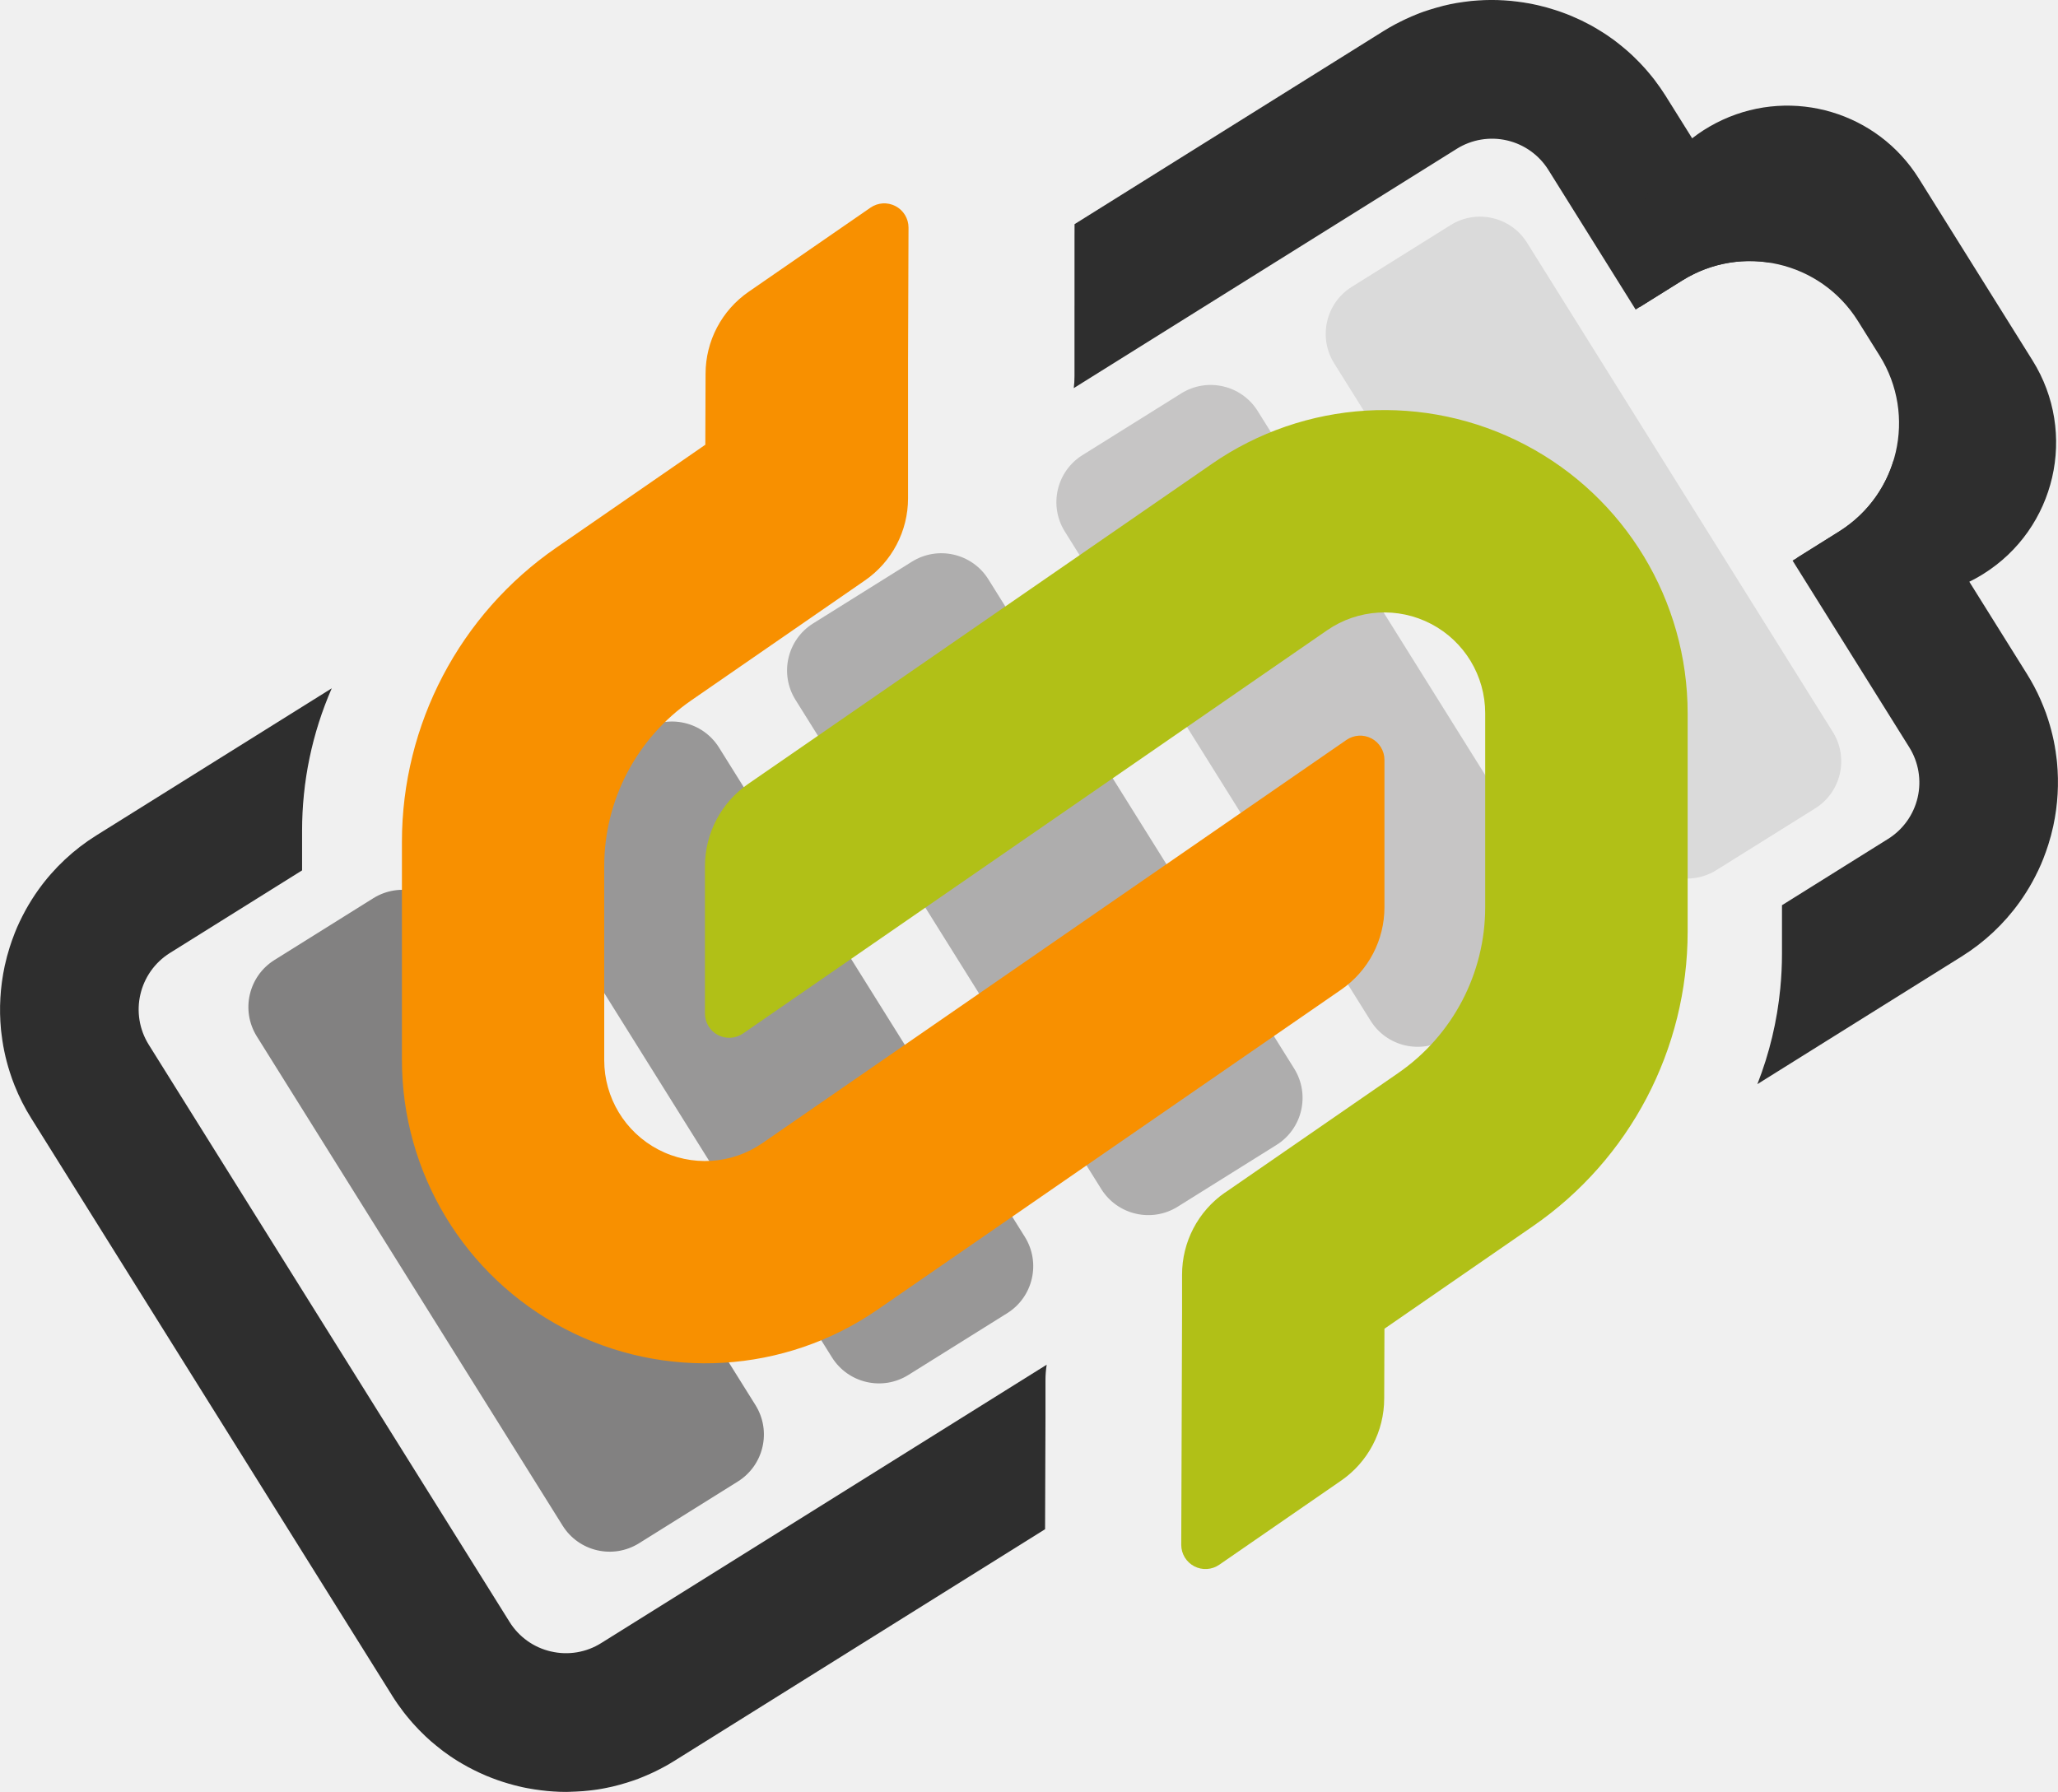
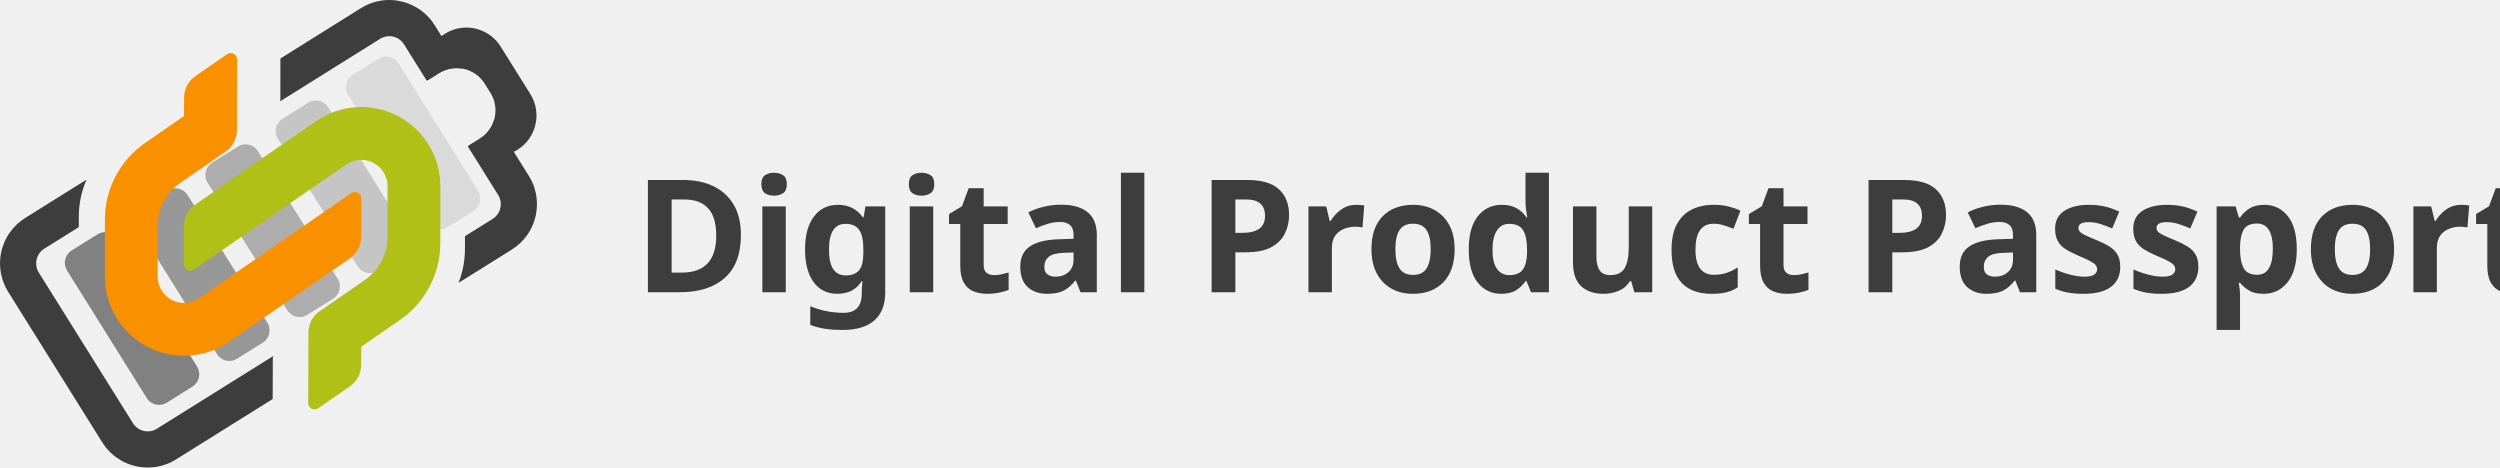
- <svg xmlns="http://www.w3.org/2000/svg" id="Group_68" data-name="Group 68" width="370.997" height="323.054" viewBox="0 0 370.997 323.054">
+ <svg xmlns="http://www.w3.org/2000/svg" width="620.218" height="116" viewBox="0 0 620.218 116">
  <defs>
    <clipPath id="clip-path">
-       <rect id="Rectangle_190" data-name="Rectangle 190" width="370.997" height="323.054" fill="none" />
+       <rect id="Rectangle_190" data-name="Rectangle 190" width="133.215" height="116" fill="none" />
    </clipPath>
-     <clipPath id="clip-path-3">
-       <rect id="Rectangle_184" data-name="Rectangle 184" width="92.93" height="119.325" transform="translate(93.331 130.077)" fill="none" />
-     </clipPath>
-     <clipPath id="clip-path-4">
-       <rect id="Rectangle_185" data-name="Rectangle 185" width="92.931" height="119.325" transform="translate(44.778 160.417)" fill="none" />
-     </clipPath>
-     <clipPath id="clip-path-5">
-       <rect id="Rectangle_186" data-name="Rectangle 186" width="92.931" height="119.325" transform="translate(141.884 99.739)" fill="none" />
-     </clipPath>
-     <clipPath id="clip-path-6">
-       <rect id="Rectangle_187" data-name="Rectangle 187" width="92.931" height="119.325" transform="translate(190.436 69.399)" fill="none" />
-     </clipPath>
-     <clipPath id="clip-path-7">
-       <rect id="Rectangle_188" data-name="Rectangle 188" width="92.931" height="119.325" transform="translate(238.988 39.062)" fill="none" />
+     <clipPath id="clip-path-2">
+       <rect id="Rectangle_184" data-name="Rectangle 184" width="33.369" height="42.846" fill="none" />
    </clipPath>
  </defs>
-   <g id="Group_67" data-name="Group 67" clip-path="url(#clip-path)">
-     <g id="Group_66" data-name="Group 66">
-       <g id="Group_65" data-name="Group 65" clip-path="url(#clip-path)">
-         <path id="Path_136" data-name="Path 136" d="M118.178,87.614l27.52-17.2v14.74l-40.22,25.14a64.281,64.281,0,0,1,12.7-22.68" fill="#fff" />
-         <path id="Path_137" data-name="Path 137" d="M319.069,47.364a22.849,22.849,0,0,0-13.521,1.95l-15.81-25.29a24.485,24.485,0,0,0-33.759-7.79L193.7,55.154V42.834l.01-2.42,55.65-34.78c.74-.47,1.5-.9,2.27-1.31.25-.14.51-.27.77-.39.7-.36,1.4-.69,2.12-.99q.36-.165.72-.3c.45-.19.909-.36,1.379-.53.351-.12.71-.24,1.06-.35.411-.13.821-.26,1.24-.37A35.9,35.9,0,0,1,263.9.344c.84-.12,1.68-.21,2.52-.26a36.913,36.913,0,0,1,4.82-.01l1.15.09c.38.04.76.08,1.141.13s.769.1,1.149.16c.87.13,1.74.3,2.6.5,1.07.25,2.13.54,3.16.88.31.1.609.2.919.31.681.24,1.35.5,2.021.78a.745.745,0,0,1,.129.06,34.567,34.567,0,0,1,3.121,1.5h.009c.34.19.671.38,1,.57s.671.4.991.6c.659.4,1.31.84,1.94,1.3.319.22.629.45.939.7.3.23.591.46.88.7.65.52,1.28,1.08,1.891,1.65.209.21.429.41.639.63.421.4.82.82,1.2,1.24.34.35.661.72.971,1.09.389.46.779.93,1.149,1.41.74.97,1.44,1.97,2.1,3.02v.01Z" fill="#fff" />
-         <path id="Path_138" data-name="Path 138" d="M115.019,306.814l73.43-45.89-.051,14.77-66.76,41.72c-.38.24-.75.46-1.14.69-.56.32-1.13.63-1.71.92-.489.26-.989.5-1.489.72-.271.13-.541.25-.82.36q-.361.165-.721.3c-.45.19-.91.37-1.38.53-.9.32-1.8.6-2.71.84s-1.81.45-2.72.63c-.609.12-1.23.22-1.85.3-.34.05-.68.09-1.03.12q-.48.06-.96.09c-.44.04-.879.06-1.33.08-.27.02-.54.02-.81.03a1.092,1.092,0,0,0-.18.01q-1.529.03-3.03-.06l-1.15-.09c-.379-.04-.76-.08-1.14-.13s-.769-.1-1.15-.16c-.409-.06-.82-.13-1.229-.21l-.761-.15c-.2-.05-.41-.09-.61-.14a37.474,37.474,0,0,1-4.08-1.19c-.68-.24-1.35-.5-2.02-.78a.517.517,0,0,1-.13-.06c-.359-.15-.71-.31-1.06-.47-.7-.32-1.379-.67-2.06-1.03-.34-.18-.68-.37-1.01-.57-1-.59-1.979-1.22-2.93-1.9-.32-.22-.629-.45-.939-.7-.3-.23-.591-.46-.881-.7-.65-.52-1.29-1.08-1.89-1.65-.21-.21-.43-.41-.64-.63-.419-.4-.82-.82-1.2-1.24-.341-.35-.661-.72-.97-1.09-.39-.46-.78-.93-1.151-1.41-.739-.97-1.44-1.97-2.1-3.02v-.01L5.618,201.594a36.731,36.731,0,0,1-2.989-5.89q-.48-1.2-.871-2.43a32.714,32.714,0,0,1-.979-3.71c-.14-.68-.26-1.35-.36-2.03-.08-.51-.14-1.02-.2-1.52-.009-.13-.03-.26-.039-.38a36.935,36.935,0,0,1,.66-11.45v-.01c.129-.57.26-1.13.41-1.69v-.01c.149-.56.32-1.12.49-1.68.26-.83.56-1.66.879-2.48v-.01c.291-.73.6-1.44.931-2.15s.69-1.4,1.069-2.09a37.674,37.674,0,0,1,2.331-3.69,36.832,36.832,0,0,1,10.43-9.77l42.43-26.52a64.464,64.464,0,0,0-4.871,17.79L24.008,161.2a24.505,24.505,0,0,0-7.79,33.76l65.04,104.06a24.488,24.488,0,0,0,33.761,7.79" fill="#fff" />
-         <path id="Path_139" data-name="Path 139" d="M276.819,205.694A64.289,64.289,0,0,1,265,227.824l-34.94,21.84.03-9.08V234.9Z" fill="#fff" />
-         <path id="Path_140" data-name="Path 140" d="M370.158,148.864v.01c-.12.57-.25,1.13-.41,1.69v.01c-.15.57-.31,1.13-.49,1.68-.26.83-.56,1.66-.88,2.48v.01c-.28.73-.59,1.44-.93,2.15s-.69,1.4-1.07,2.09a37.47,37.47,0,0,1-2.33,3.69,36.833,36.833,0,0,1-10.43,9.77l-36.82,23.01a64.134,64.134,0,0,0,4.14-17.33l26.05-16.28a24.5,24.5,0,0,0,7.79-33.76L333.668,94.3a22.831,22.831,0,0,0,7.68-11.29l24.03,38.45c.24.38.47.76.69,1.15.45.77.86,1.55,1.24,2.34.19.39.37.79.55,1.19.36.8.68,1.6.97,2.41.14.41.28.81.41,1.22a32.721,32.721,0,0,1,.98,3.71c.14.68.26,1.35.36,2.03.08.51.14,1.02.2,1.52.01.13.03.26.04.38a36.935,36.935,0,0,1-.66,11.45" fill="#fff" />
-         <path id="Path_141" data-name="Path 141" d="M370.818,137.414c-.009-.12-.03-.25-.039-.38-.061-.5-.121-1.01-.2-1.52-.1-.68-.22-1.35-.36-2.03a38.294,38.294,0,0,0-.98-3.71c-.13-.41-.27-.81-.41-1.22-.3-.81-.62-1.61-.97-2.41-.18-.4-.359-.8-.549-1.19-.381-.79-.8-1.57-1.241-2.34-.22-.39-.45-.77-.69-1.15l-24.03-38.45a22.831,22.831,0,0,1-7.68,11.29,21.736,21.736,0,0,1-2.14,1.52l-7.54,4.72-.84.52,21.03,33.65a11.985,11.985,0,0,1-3.82,16.53l-19.12,11.95v8.75q0,3.12-.3,6.18a64.134,64.134,0,0,1-4.14,17.33l36.82-23.01a36.833,36.833,0,0,0,10.43-9.77,37.47,37.47,0,0,0,2.33-3.69c.38-.69.73-1.39,1.07-2.09s.641-1.42.93-2.15v-.01c.32-.82.621-1.65.88-2.48.17-.56.34-1.12.491-1.68v-.01c.149-.56.28-1.12.409-1.69v-.01a37.555,37.555,0,0,0,.66-11.45m-95.34,54.38c-.01,0-.01.01-.02.02a36.162,36.162,0,0,1-6.42,5.65l-27.99,19.33-3.2,2.21h-.02a17.962,17.962,0,0,0-7.739,14.84v6.74l-.03,9.08L265,227.824a64.586,64.586,0,0,0,14.57-38.59ZM99.339,297.734a11.924,11.924,0,0,1-7.48-5.33l-65.04-104.06a12.015,12.015,0,0,1,3.81-16.54l23.829-14.89v-7.14a64.025,64.025,0,0,1,5.351-25.69L17.379,150.6a36.823,36.823,0,0,0-10.431,9.77,37.854,37.854,0,0,0-2.33,3.69c-.38.69-.73,1.39-1.07,2.09s-.639,1.42-.93,2.15v.01c-.32.82-.619,1.65-.88,2.48-.169.56-.34,1.12-.489,1.68v.01c-.15.56-.28,1.12-.41,1.69v.01a37.587,37.587,0,0,0-.661,11.45c.011.12.03.25.041.38.06.5.12,1.01.2,1.52.1.68.22,1.35.361,2.03a36.567,36.567,0,0,0,.98,3.71q.388,1.23.87,2.43a36.568,36.568,0,0,0,2.989,5.89l65.041,104.05v.01c.659,1.05,1.359,2.05,2.1,3.02.37.48.76.95,1.151,1.41.31.37.629.74.969,1.09.38.42.781.84,1.2,1.24.209.22.429.42.64.63.6.57,1.239,1.13,1.89,1.65.289.24.58.47.879.7.311.25.621.48.94.7a31.084,31.084,0,0,0,2.931,1.9c.33.2.67.39,1.009.57.681.36,1.361.71,2.06,1.03.351.16.7.32,1.06.47a.534.534,0,0,0,.13.06c.67.28,1.34.54,2.021.78a37.474,37.474,0,0,0,4.08,1.19c.2.05.409.09.61.14l.76.15q.615.12,1.229.21c.381.06.761.12,1.151.16s.76.09,1.14.13l1.149.09c.78.06,1.56.08,2.34.08.231,0,.461-.01.69-.02a1.1,1.1,0,0,1,.181-.01c.269-.01.539-.01.81-.03.45-.02.89-.04,1.33-.08.319-.02.64-.05.959-.09.351-.03.69-.07,1.03-.12.621-.08,1.241-.18,1.851-.3.91-.17,1.819-.38,2.72-.63s1.81-.52,2.709-.84c.47-.16.931-.34,1.38-.53.241-.09.48-.19.721-.3.279-.11.55-.23.82-.36.5-.22,1-.46,1.489-.72.58-.29,1.151-.6,1.711-.92.39-.23.759-.45,1.14-.69l66.759-41.72.051-14.77.019-5.34v-6.74a17.462,17.462,0,0,1,.22-2.81l-80.3,50.18a11.9,11.9,0,0,1-9.05,1.52m18.839-210.12a64.4,64.4,0,0,0-15.649,39.26l3.509-2.19c.191-.15.381-.28.58-.42l31.31-21.63a18,18,0,0,0,7.771-14.8V70.414ZM300.339,17.4v-.01c-.661-1.05-1.361-2.05-2.1-3.02-.37-.48-.76-.95-1.149-1.41-.311-.37-.631-.74-.971-1.09-.38-.42-.779-.84-1.2-1.24-.21-.22-.43-.42-.64-.63-.61-.57-1.24-1.13-1.89-1.65-.29-.24-.58-.47-.88-.7-.31-.25-.62-.48-.94-.7-.63-.46-1.28-.9-1.94-1.3-.32-.2-.66-.4-.99-.6s-.66-.38-1-.57h-.01a34.419,34.419,0,0,0-3.12-1.5.754.754,0,0,0-.13-.06c-.67-.28-1.34-.54-2.02-.78-.31-.11-.61-.21-.92-.31-1.03-.34-2.09-.63-3.16-.88-.86-.2-1.73-.37-2.6-.5-.38-.06-.76-.12-1.15-.16s-.76-.09-1.14-.13l-1.15-.09a36.913,36.913,0,0,0-4.82.01c-.84.05-1.68.14-2.52.26a32.666,32.666,0,0,0-4.98,1.05c-.42.11-.829.24-1.24.37-.35.11-.71.23-1.06.35-.47.17-.93.34-1.38.53q-.36.135-.72.3c-.72.3-1.42.63-2.12.99-.26.12-.52.25-.77.39-.77.41-1.53.84-2.27,1.31l-55.65,34.78-.009,2.42v25a16.842,16.842,0,0,1-.131,2.14l69.04-43.14a11.985,11.985,0,0,1,16.53,3.82l15.72,25.16.7-.44,7.69-4.8a22.469,22.469,0,0,1,2.3-1.26,22.846,22.846,0,0,1,13.52-1.95Z" fill="#2e2e2e" />
-         <g id="Group_52" data-name="Group 52" opacity="0.4" style="isolation: isolate">
+   <g id="Group_68" data-name="Group 68">
+     <g id="Group_67" data-name="Group 67" clip-path="url(#clip-path)">
+       <g id="Group_66" data-name="Group 66">
+         <path id="Path_136" data-name="Path 136" d="M110.038,76.59l9.882-6.176v5.293l-14.442,9.027a23.082,23.082,0,0,1,4.56-8.144" transform="translate(-67.604 -45.13)" fill="#fff" />
+         <path id="Path_137" data-name="Path 137" d="M238.716,17.007a8.2,8.2,0,0,0-4.855.7l-5.677-9.081a8.792,8.792,0,0,0-12.122-2.8L193.7,19.8V15.381l0-.869L213.685,2.023c.266-.169.539-.323.815-.47.09-.05.183-.1.276-.14.251-.129.5-.248.761-.355Q215.667,1,215.8.95c.162-.068.326-.129.5-.19.126-.043.255-.086.381-.126.148-.047.295-.093.445-.133a12.89,12.89,0,0,1,1.788-.377c.3-.043.6-.075.9-.093a13.254,13.254,0,0,1,1.731,0l.413.032c.136.014.273.029.41.047s.276.036.413.057c.312.047.625.108.934.18.384.09.765.194,1.135.316.111.036.219.072.33.111.245.086.485.18.726.28a.268.268,0,0,1,.046.022,12.41,12.41,0,0,1,1.121.539h0c.122.068.241.136.359.2s.241.144.356.215c.237.144.47.3.7.467.115.079.226.162.337.251s.212.165.316.251c.233.187.46.388.679.592.075.075.154.147.229.226.151.144.294.294.431.445.122.126.237.259.349.391.14.165.28.334.413.506.266.348.517.707.754,1.084v0Z" transform="translate(-124.147 0)" fill="#fff" />
+         <path id="Path_138" data-name="Path 138" d="M41.3,189.7,67.667,173.22l-.018,5.3L43.677,193.5c-.136.086-.269.165-.409.248-.2.115-.406.226-.614.33-.176.093-.355.18-.535.259-.1.047-.194.09-.294.129s-.173.075-.259.108c-.162.068-.327.133-.5.19-.323.115-.646.215-.973.3s-.65.162-.977.226c-.219.043-.442.079-.664.108-.122.018-.244.032-.37.043s-.23.025-.345.032c-.158.014-.316.022-.478.029-.1.007-.194.007-.291.011a.393.393,0,0,0-.065,0q-.549.011-1.088-.022l-.413-.032c-.136-.014-.273-.029-.409-.047s-.276-.036-.413-.057-.294-.047-.441-.075l-.273-.054c-.071-.018-.147-.032-.219-.05a13.451,13.451,0,0,1-1.465-.427c-.244-.086-.485-.18-.725-.28a.185.185,0,0,1-.047-.022c-.129-.054-.255-.111-.381-.169-.251-.115-.5-.241-.74-.37-.122-.065-.244-.133-.363-.2-.359-.212-.711-.438-1.052-.682-.115-.079-.226-.162-.337-.251s-.212-.165-.316-.251c-.233-.187-.463-.388-.679-.592-.075-.075-.154-.147-.23-.226-.15-.144-.294-.294-.431-.445-.122-.126-.237-.259-.348-.391-.14-.165-.28-.334-.413-.506-.265-.348-.517-.707-.754-1.084v0L2.018,151.916A13.188,13.188,0,0,1,.944,149.8q-.172-.431-.313-.873A11.747,11.747,0,0,1,.28,147.6c-.05-.244-.093-.485-.129-.729-.029-.183-.05-.366-.072-.546,0-.047-.011-.093-.014-.136A13.262,13.262,0,0,1,.3,142.074v0c.046-.2.093-.406.147-.607v0c.054-.2.115-.4.176-.6.093-.3.2-.6.316-.891v0c.1-.262.215-.517.334-.772s.248-.5.384-.75a13.526,13.526,0,0,1,.837-1.325,13.226,13.226,0,0,1,3.745-3.508l15.235-9.523a23.147,23.147,0,0,0-1.749,6.388L8.621,137.413a8.8,8.8,0,0,0-2.8,12.122L29.178,186.9A8.793,8.793,0,0,0,41.3,189.7" transform="translate(0 -79.529)" fill="#fff" />
+         <path id="Path_139" data-name="Path 139" d="M246.849,205.694a23.084,23.084,0,0,1-4.244,7.946l-12.546,7.842.011-3.26v-2.04Z" transform="translate(-147.451 -131.835)" fill="#fff" />
+         <path id="Path_140" data-name="Path 140" d="M335.958,106.659v0c-.043.2-.09.406-.147.607v0c-.054.2-.111.406-.176.6-.093.3-.2.6-.316.891v0c-.1.262-.212.517-.334.772s-.248.5-.384.75a13.462,13.462,0,0,1-.837,1.325,13.226,13.226,0,0,1-3.745,3.508L316.8,123.388a23.028,23.028,0,0,0,1.487-6.223l9.354-5.846a8.8,8.8,0,0,0,2.8-12.122l-7.58-12.129a8.2,8.2,0,0,0,2.758-4.054l8.629,13.806c.086.136.169.273.248.413.162.276.309.557.445.84.068.14.133.284.2.427.129.287.244.575.348.865.05.147.1.291.147.438a11.755,11.755,0,0,1,.352,1.332c.05.244.093.485.129.729.029.183.05.366.072.546,0,.047.011.093.014.136a13.263,13.263,0,0,1-.237,4.111" transform="translate(-203.044 -53.206)" fill="#fff" />
+         <path id="Path_141" data-name="Path 141" d="M133.155,49.342c0-.043-.011-.09-.014-.136-.022-.18-.043-.363-.072-.546-.036-.244-.079-.485-.129-.729a13.752,13.752,0,0,0-.352-1.332c-.047-.147-.1-.291-.147-.438-.107-.291-.223-.578-.348-.865-.065-.144-.129-.287-.2-.427-.137-.284-.288-.564-.446-.84-.079-.14-.162-.276-.248-.413l-8.629-13.806a8.2,8.2,0,0,1-2.758,4.054,7.805,7.805,0,0,1-.768.546L116.34,36.1l-.3.187,7.551,12.083a4.3,4.3,0,0,1-1.372,5.935L115.352,58.6v3.142q0,1.12-.108,2.219a23.028,23.028,0,0,1-1.487,6.223l13.221-8.262a13.226,13.226,0,0,0,3.745-3.508,13.459,13.459,0,0,0,.837-1.325c.136-.248.262-.5.384-.75s.23-.51.334-.772v0c.115-.294.223-.592.316-.89.061-.2.122-.4.176-.6v0c.053-.2.1-.4.147-.607v0a13.485,13.485,0,0,0,.237-4.111M98.921,68.868s0,0-.007.007A12.985,12.985,0,0,1,96.609,70.9l-10.05,6.941-1.149.794H85.4a6.45,6.45,0,0,0-2.779,5.329v2.42l-.011,3.26,12.546-7.842a23.191,23.191,0,0,0,5.232-13.857Zm-63.247,38.04a4.282,4.282,0,0,1-2.686-1.914L9.634,67.629A4.314,4.314,0,0,1,11,61.69l8.556-5.347V53.78a22.99,22.99,0,0,1,1.921-9.225L6.245,54.078A13.222,13.222,0,0,0,2.5,57.586a13.592,13.592,0,0,0-.837,1.325c-.136.248-.262.5-.384.75s-.229.51-.334.772v0c-.115.294-.222.592-.316.891-.061.2-.122.4-.176.6v0c-.054.2-.1.4-.147.607v0a13.5,13.5,0,0,0-.237,4.111c0,.043.011.09.015.136.022.18.043.363.071.546.036.244.079.485.13.729A13.13,13.13,0,0,0,.636,69.4q.139.442.312.873a13.13,13.13,0,0,0,1.073,2.115l23.354,37.362v0c.237.377.488.736.754,1.084.133.172.273.341.413.506.111.133.226.266.348.391.136.151.28.3.431.445.075.079.154.151.23.226.215.2.445.406.679.592.1.086.208.169.316.251s.223.172.338.251a11.163,11.163,0,0,0,1.052.682c.118.072.241.14.362.2.245.129.489.255.74.37.126.057.251.115.381.169a.192.192,0,0,0,.047.022c.241.1.481.194.726.28a13.455,13.455,0,0,0,1.465.427c.072.018.147.032.219.05l.273.054q.221.043.441.075c.137.022.273.043.413.057s.273.032.409.047l.413.032c.28.022.56.029.84.029.083,0,.166,0,.248-.007a.394.394,0,0,1,.065,0c.1,0,.194,0,.291-.011.162-.007.32-.014.478-.029.115-.007.23-.018.344-.032s.248-.025.37-.043c.223-.029.446-.065.665-.108.327-.061.653-.136.977-.226s.65-.187.973-.3c.169-.057.334-.122.5-.19.087-.032.172-.068.259-.108s.2-.083.294-.129c.18-.079.359-.165.535-.259.208-.1.413-.215.614-.33.14-.083.273-.162.409-.248L67.653,98.994l.018-5.3.007-1.917v-2.42a6.27,6.27,0,0,1,.079-1.009L38.924,106.363a4.275,4.275,0,0,1-3.25.546M42.439,31.46a23.123,23.123,0,0,0-5.619,14.1l1.26-.786c.069-.054.137-.1.208-.151l11.243-7.767a6.463,6.463,0,0,0,2.79-5.314V25.284ZM107.848,6.249v0c-.237-.377-.489-.736-.754-1.084-.133-.172-.273-.341-.413-.506-.112-.133-.227-.266-.349-.391-.136-.151-.28-.3-.431-.445-.075-.079-.154-.151-.23-.226-.219-.2-.445-.406-.679-.592-.1-.086-.208-.169-.316-.251s-.223-.172-.338-.251c-.226-.165-.46-.323-.7-.467-.115-.072-.237-.144-.355-.215s-.237-.136-.359-.2h0a12.359,12.359,0,0,0-1.12-.539.271.271,0,0,0-.047-.022c-.241-.1-.481-.194-.725-.28-.111-.039-.219-.075-.33-.111-.37-.122-.75-.226-1.135-.316-.309-.072-.621-.133-.934-.18C98.5.142,98.361.12,98.221.106s-.273-.032-.409-.047L97.4.027a13.254,13.254,0,0,0-1.731,0c-.3.018-.6.05-.9.093A11.729,11.729,0,0,0,92.975.5c-.151.039-.3.086-.445.133-.126.039-.255.083-.381.126-.169.061-.334.122-.5.19q-.129.048-.259.108c-.259.108-.51.226-.761.355-.093.043-.187.09-.276.14-.276.147-.549.3-.815.47L69.56,14.512l0,.869v8.977a6.047,6.047,0,0,1-.047.768L94.3,9.635a4.3,4.3,0,0,1,5.935,1.372l5.645,9.034.251-.158,2.761-1.724a8.067,8.067,0,0,1,.826-.452,8.2,8.2,0,0,1,4.855-.7Z" transform="translate(-0.004 0)" fill="#3d3d3d" />
+         <g id="Group_52" data-name="Group 52" transform="translate(33.513 46.707)" opacity="0.4" style="isolation: isolate">
          <g id="Group_51" data-name="Group 51">
-             <g id="Group_50" data-name="Group 50" clip-path="url(#clip-path-3)">
-               <path id="Path_142" data-name="Path 142" d="M98.033,142.728l17.808-11.13a10,10,0,0,1,13.78,3.18l55.12,88.192a10,10,0,0,1-3.18,13.78l-17.808,11.13a10,10,0,0,1-13.78-3.18l-55.12-88.192a10,10,0,0,1,3.18-13.78" fill="#141211" />
+             <g id="Group_50" data-name="Group 50" clip-path="url(#clip-path-2)">
+               <path id="Path_142" data-name="Path 142" d="M95.02,134.619l6.394-4a3.591,3.591,0,0,1,4.948,1.142l19.792,31.667a3.591,3.591,0,0,1-1.142,4.948l-6.394,4a3.591,3.591,0,0,1-4.948-1.142L93.878,139.568a3.591,3.591,0,0,1,1.142-4.948" transform="translate(-93.332 -130.077)" fill="#141211" />
            </g>
          </g>
        </g>
-         <g id="Group_55" data-name="Group 55" opacity="0.502" style="isolation: isolate">
+         <g id="Group_55" data-name="Group 55" transform="translate(16.079 57.601)" opacity="0.502" style="isolation: isolate">
          <g id="Group_54" data-name="Group 54">
-             <g id="Group_53" data-name="Group 53" clip-path="url(#clip-path-4)">
-               <path id="Path_143" data-name="Path 143" d="M49.48,173.068l17.808-11.13a10,10,0,0,1,13.78,3.18l55.12,88.192a10,10,0,0,1-3.18,13.78L115.2,278.22a10,10,0,0,1-13.78-3.18L46.3,186.848a10,10,0,0,1,3.18-13.78" fill="#141211" />
+             <g id="Group_53" data-name="Group 53" clip-path="url(#clip-path-2)">
+               <path id="Path_143" data-name="Path 143" d="M46.467,164.959l6.394-4a3.591,3.591,0,0,1,4.948,1.142L77.6,193.772a3.591,3.591,0,0,1-1.142,4.948l-6.394,4a3.591,3.591,0,0,1-4.948-1.142L45.325,169.908a3.591,3.591,0,0,1,1.142-4.948" transform="translate(-44.779 -160.417)" fill="#141211" />
            </g>
          </g>
        </g>
-         <g id="Group_58" data-name="Group 58" opacity="0.302" style="isolation: isolate">
+         <g id="Group_58" data-name="Group 58" transform="translate(50.947 35.814)" opacity="0.302" style="isolation: isolate">
          <g id="Group_57" data-name="Group 57">
-             <g id="Group_56" data-name="Group 56" clip-path="url(#clip-path-5)">
-               <path id="Path_144" data-name="Path 144" d="M146.586,112.39l17.808-11.13a10,10,0,0,1,13.78,3.18l55.12,88.192a10,10,0,0,1-3.18,13.78l-17.808,11.13a10,10,0,0,1-13.78-3.18l-55.12-88.191a10,10,0,0,1,3.18-13.781" fill="#141211" />
+             <g id="Group_56" data-name="Group 56" clip-path="url(#clip-path-2)">
+               <path id="Path_144" data-name="Path 144" d="M143.573,104.281l6.394-4a3.591,3.591,0,0,1,4.948,1.142l19.792,31.667a3.591,3.591,0,0,1-1.142,4.948l-6.394,4a3.591,3.591,0,0,1-4.948-1.142L142.431,109.23a3.591,3.591,0,0,1,1.142-4.948" transform="translate(-141.885 -99.739)" fill="#141211" />
            </g>
          </g>
        </g>
-         <g id="Group_61" data-name="Group 61" opacity="0.195" style="isolation: isolate">
+         <g id="Group_61" data-name="Group 61" transform="translate(68.38 24.919)" opacity="0.195" style="isolation: isolate">
          <g id="Group_60" data-name="Group 60">
-             <g id="Group_59" data-name="Group 59" clip-path="url(#clip-path-6)">
-               <path id="Path_145" data-name="Path 145" d="M195.138,82.05l17.808-11.129a10,10,0,0,1,13.78,3.179l55.12,88.192a10,10,0,0,1-3.18,13.78L260.858,187.2a10,10,0,0,1-13.78-3.18l-55.12-88.191a10,10,0,0,1,3.18-13.781" fill="#141211" />
+             <g id="Group_59" data-name="Group 59" clip-path="url(#clip-path-2)">
+               <path id="Path_145" data-name="Path 145" d="M192.125,73.942l6.394-4a3.59,3.59,0,0,1,4.948,1.141l19.792,31.667a3.591,3.591,0,0,1-1.142,4.948l-6.394,4a3.591,3.591,0,0,1-4.948-1.142L190.983,78.89a3.591,3.591,0,0,1,1.142-4.948" transform="translate(-190.437 -69.399)" fill="#141211" />
            </g>
          </g>
        </g>
-         <g id="Group_64" data-name="Group 64" opacity="0.103" style="isolation: isolate">
+         <g id="Group_64" data-name="Group 64" transform="translate(85.814 14.026)" opacity="0.103" style="isolation: isolate">
          <g id="Group_63" data-name="Group 63">
-             <g id="Group_62" data-name="Group 62" clip-path="url(#clip-path-7)">
-               <path id="Path_146" data-name="Path 146" d="M243.69,51.713,261.5,40.583a10,10,0,0,1,13.78,3.18l55.12,88.192a10,10,0,0,1-3.18,13.78l-17.808,11.13a10,10,0,0,1-13.78-3.18L240.51,65.493a10,10,0,0,1,3.18-13.78" fill="#141211" />
+             <g id="Group_62" data-name="Group 62" clip-path="url(#clip-path-2)">
+               <path id="Path_146" data-name="Path 146" d="M240.677,43.6l6.394-4a3.591,3.591,0,0,1,4.948,1.142l19.792,31.667a3.591,3.591,0,0,1-1.142,4.948l-6.394,4a3.591,3.591,0,0,1-4.948-1.142L239.535,48.553a3.591,3.591,0,0,1,1.142-4.948" transform="translate(-238.988 -39.062)" fill="#141211" />
            </g>
          </g>
        </g>
-         <path id="Path_147" data-name="Path 147" d="M249.576,163.529V136.973a4.37,4.37,0,0,0-6.851-3.578l-105.3,72.7a18.174,18.174,0,0,1-28.5-14.959V156.169a36.347,36.347,0,0,1,15.694-29.907l31.307-21.624a17.99,17.99,0,0,0,7.768-14.807V64.837l.085-23.827a4.371,4.371,0,0,0-6.855-3.576L134.961,52.6a17.99,17.99,0,0,0-7.768,14.8l-.045,12.777L100.316,98.711a64.5,64.5,0,0,0-27.861,53.067V191.1a54.685,54.685,0,0,0,85.747,45l83.579-57.69a18.036,18.036,0,0,0,7.795-14.886" fill="#f89000" />
-         <path id="Path_148" data-name="Path 148" d="M218.455,83.638l-83.583,57.69a18.037,18.037,0,0,0-7.79,14.844v26.55a4.374,4.374,0,0,0,6.86,3.6l105.295-72.694a18.174,18.174,0,0,1,28.5,14.954v34.972a36.343,36.343,0,0,1-15.7,29.909l-27.991,19.329-3.2,2.209h-.022a17.986,17.986,0,0,0-7.732,14.838v6.744l-.148,41.935a4.368,4.368,0,0,0,6.851,3.578l21.967-15.165a17.983,17.983,0,0,0,7.768-14.8l.045-12.588,26.806-18.51a64.507,64.507,0,0,0,27.853-53.087V128.613a54.68,54.68,0,0,0-85.779-44.98Z" fill="#b1c017" />
-         <path id="Path_149" data-name="Path 149" d="M357.518,103.484a27.95,27.95,0,0,1-33.53-2.94l7.54-4.72a23,23,0,0,0,7.32-31.69l-3.91-6.25a22.989,22.989,0,0,0-31.69-7.31l-7.69,4.8a27.941,27.941,0,0,1,50.35-23.19l20.5,32.8a27.932,27.932,0,0,1-8.89,38.5" fill="#2e2e2e" />
+         <path id="Path_147" data-name="Path 147" d="M136.054,82.215V72.68a1.569,1.569,0,0,0-2.46-1.285L95.784,97.5A6.526,6.526,0,0,1,85.55,92.128V79.572a13.051,13.051,0,0,1,5.635-10.739l11.241-7.765a6.46,6.46,0,0,0,2.789-5.317V46.778l.031-8.556a1.57,1.57,0,0,0-2.461-1.284L94.9,42.383A6.46,6.46,0,0,0,92.11,47.7l-.016,4.588-9.635,6.656A23.16,23.16,0,0,0,72.455,78V92.117a19.636,19.636,0,0,0,30.789,16.158L133.255,87.56a6.476,6.476,0,0,0,2.8-5.345" transform="translate(-46.438 -23.496)" fill="#f89000" />
+         <path id="Path_148" data-name="Path 148" d="M159.892,77.415,129.879,98.13a6.477,6.477,0,0,0-2.8,5.33v9.533a1.571,1.571,0,0,0,2.463,1.293l37.809-26.1a6.526,6.526,0,0,1,10.234,5.37V106.11a13.05,13.05,0,0,1-5.637,10.74L161.9,123.79l-1.149.793h-.008a6.458,6.458,0,0,0-2.776,5.328v2.422l-.053,15.058a1.569,1.569,0,0,0,2.46,1.285l7.888-5.445a6.457,6.457,0,0,0,2.789-5.314l.016-4.52,9.625-6.646a23.163,23.163,0,0,0,10-19.062V93.564a19.634,19.634,0,0,0-30.8-16.151Z" transform="translate(-81.45 -47.382)" fill="#b1c017" />
+         <path id="Path_149" data-name="Path 149" d="M316.979,49.366a10.036,10.036,0,0,1-12.04-1.056l2.707-1.695a8.259,8.259,0,0,0,2.628-11.379l-1.4-2.244a8.255,8.255,0,0,0-11.379-2.625l-2.761,1.724a10.033,10.033,0,0,1,18.079-8.327l7.361,11.778a10.03,10.03,0,0,1-3.192,13.824" transform="translate(-188.604 -12.208)" fill="#3d3d3d" />
+         <rect id="Rectangle_189" data-name="Rectangle 189" width="133.215" height="116" fill="none" />
      </g>
    </g>
  </g>
+   <g id="Welcome_" data-name="Welcome " transform="translate(157.218 31.5)">
+     <text id="Title_TAG:H4_" data-name="Title [TAG:H4]" transform="translate(0 41)" fill="#3d3d3d" font-size="39" font-family="LibreFranklin-Bold, Libre Franklin" font-weight="700">
+       <tspan x="0" y="0">Digital Product Passport</tspan>
+     </text>
+   </g>
</svg>
